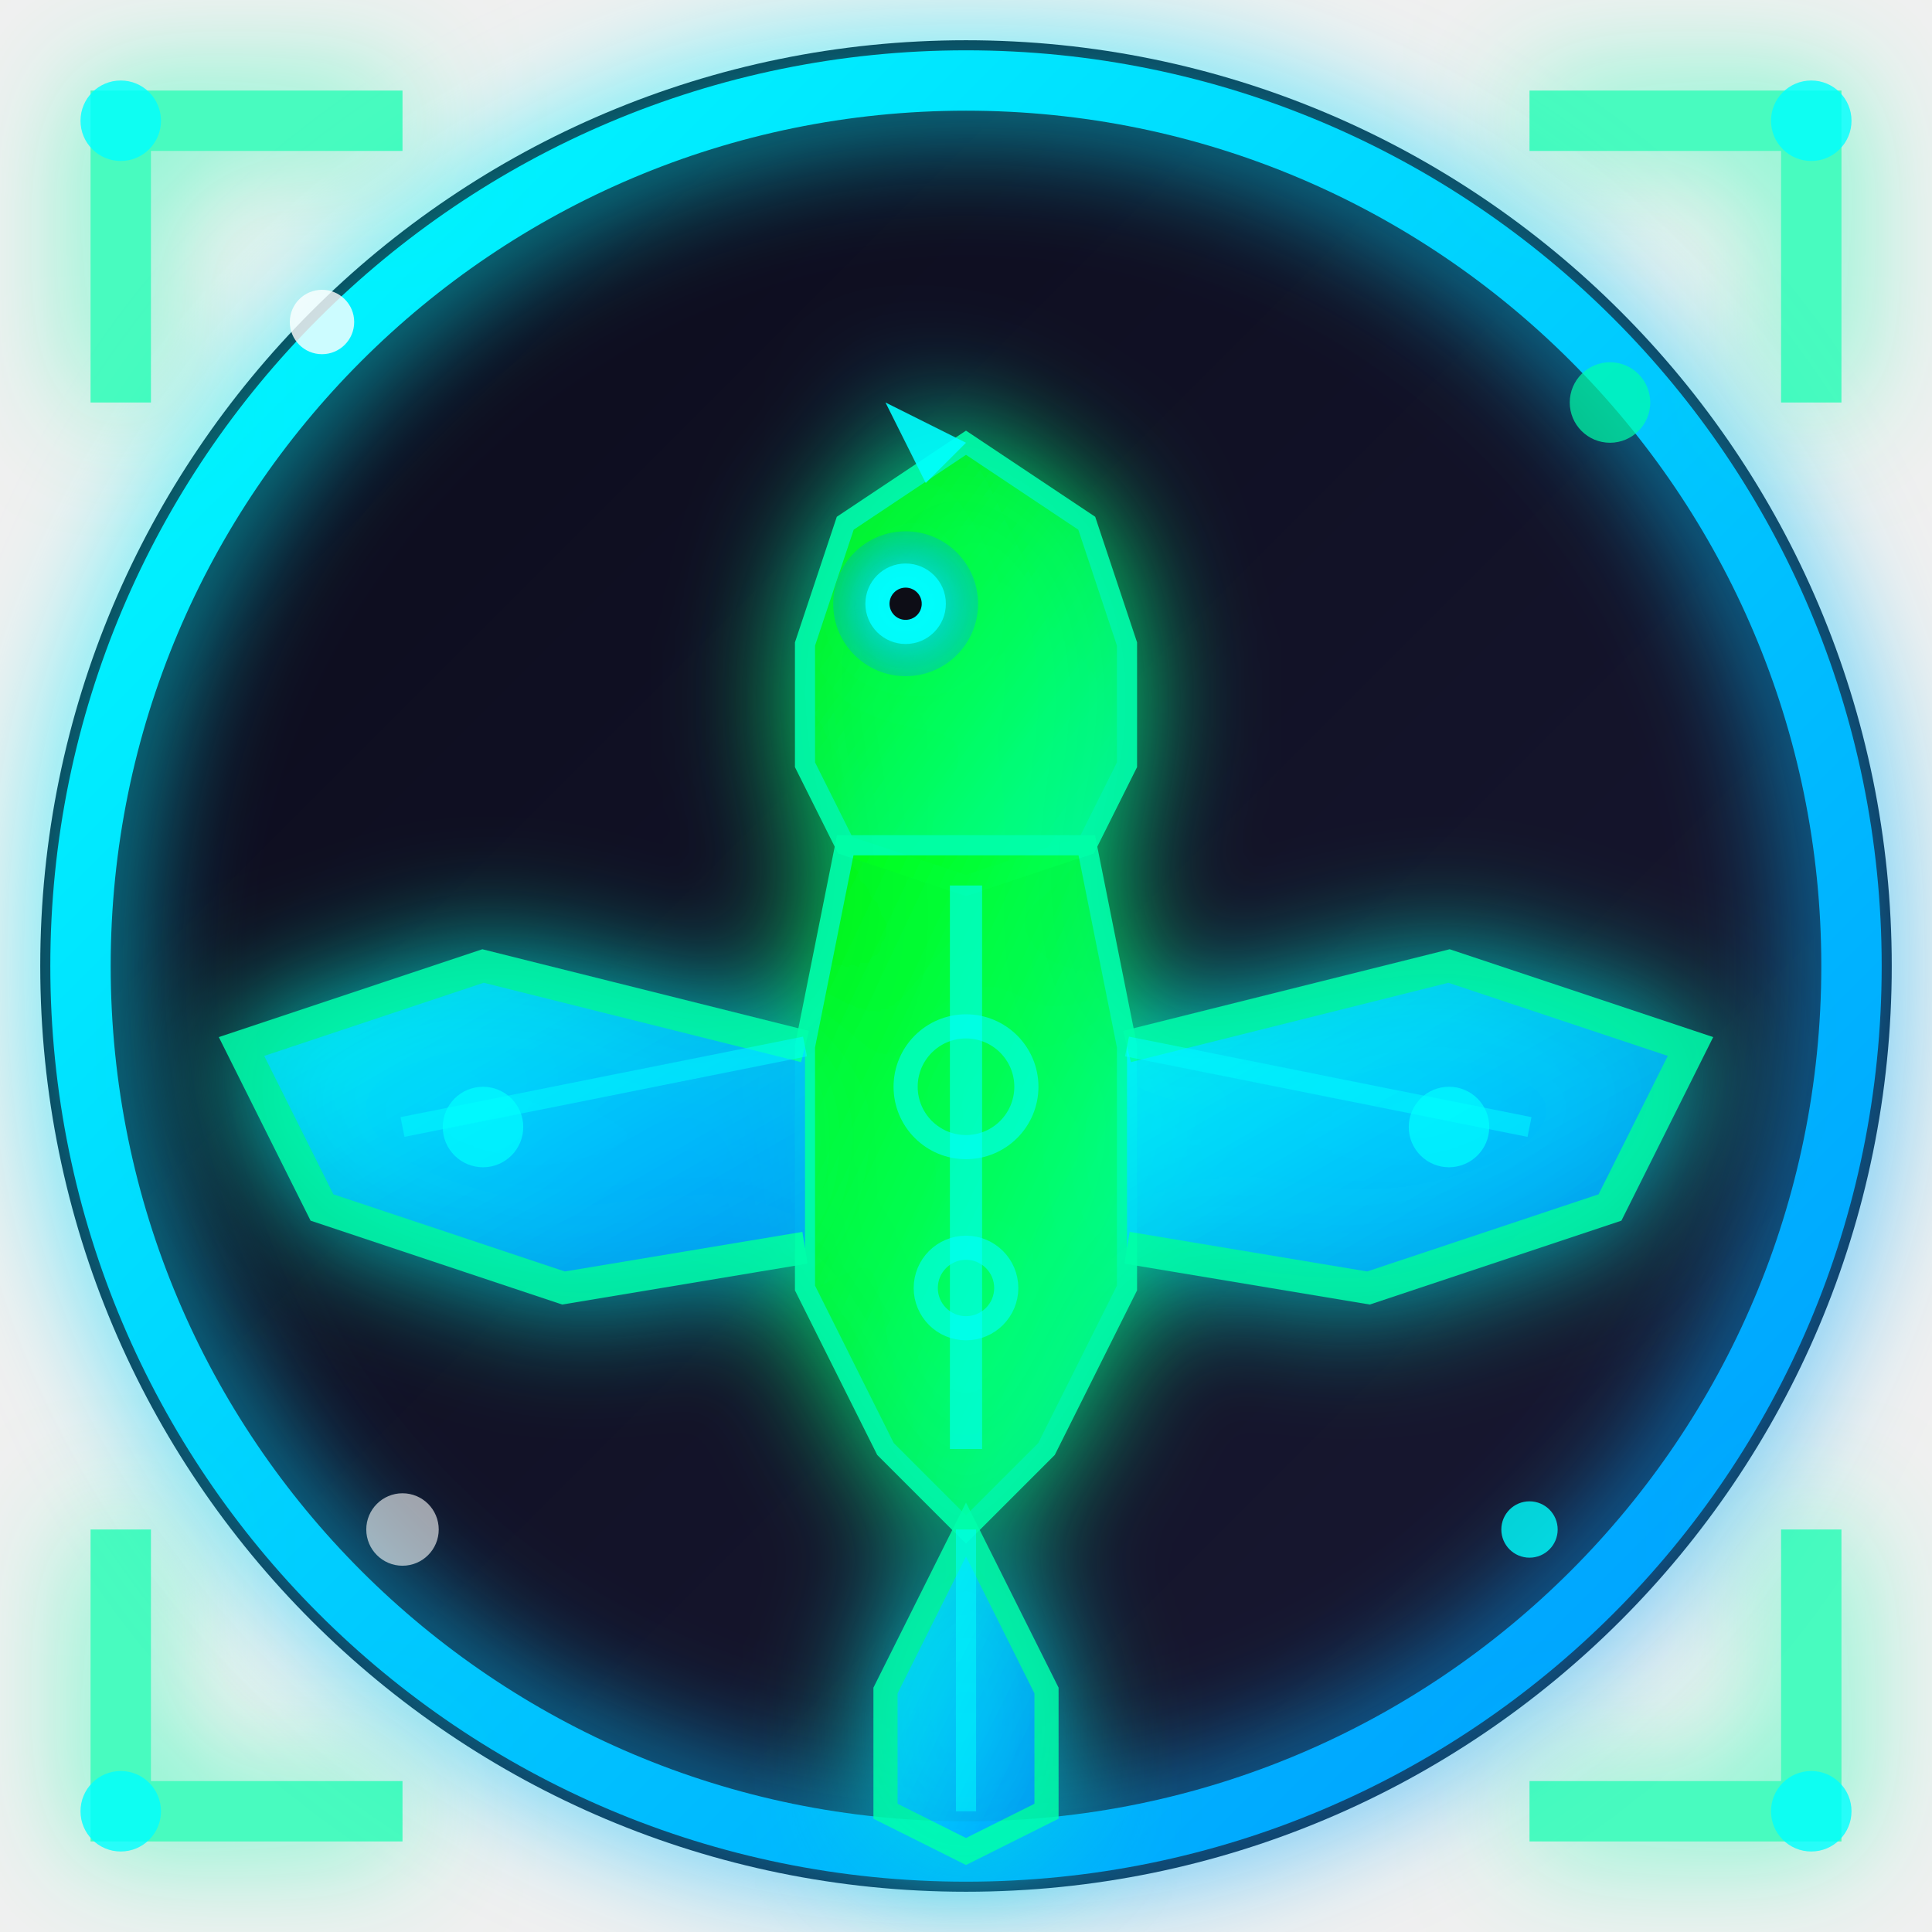
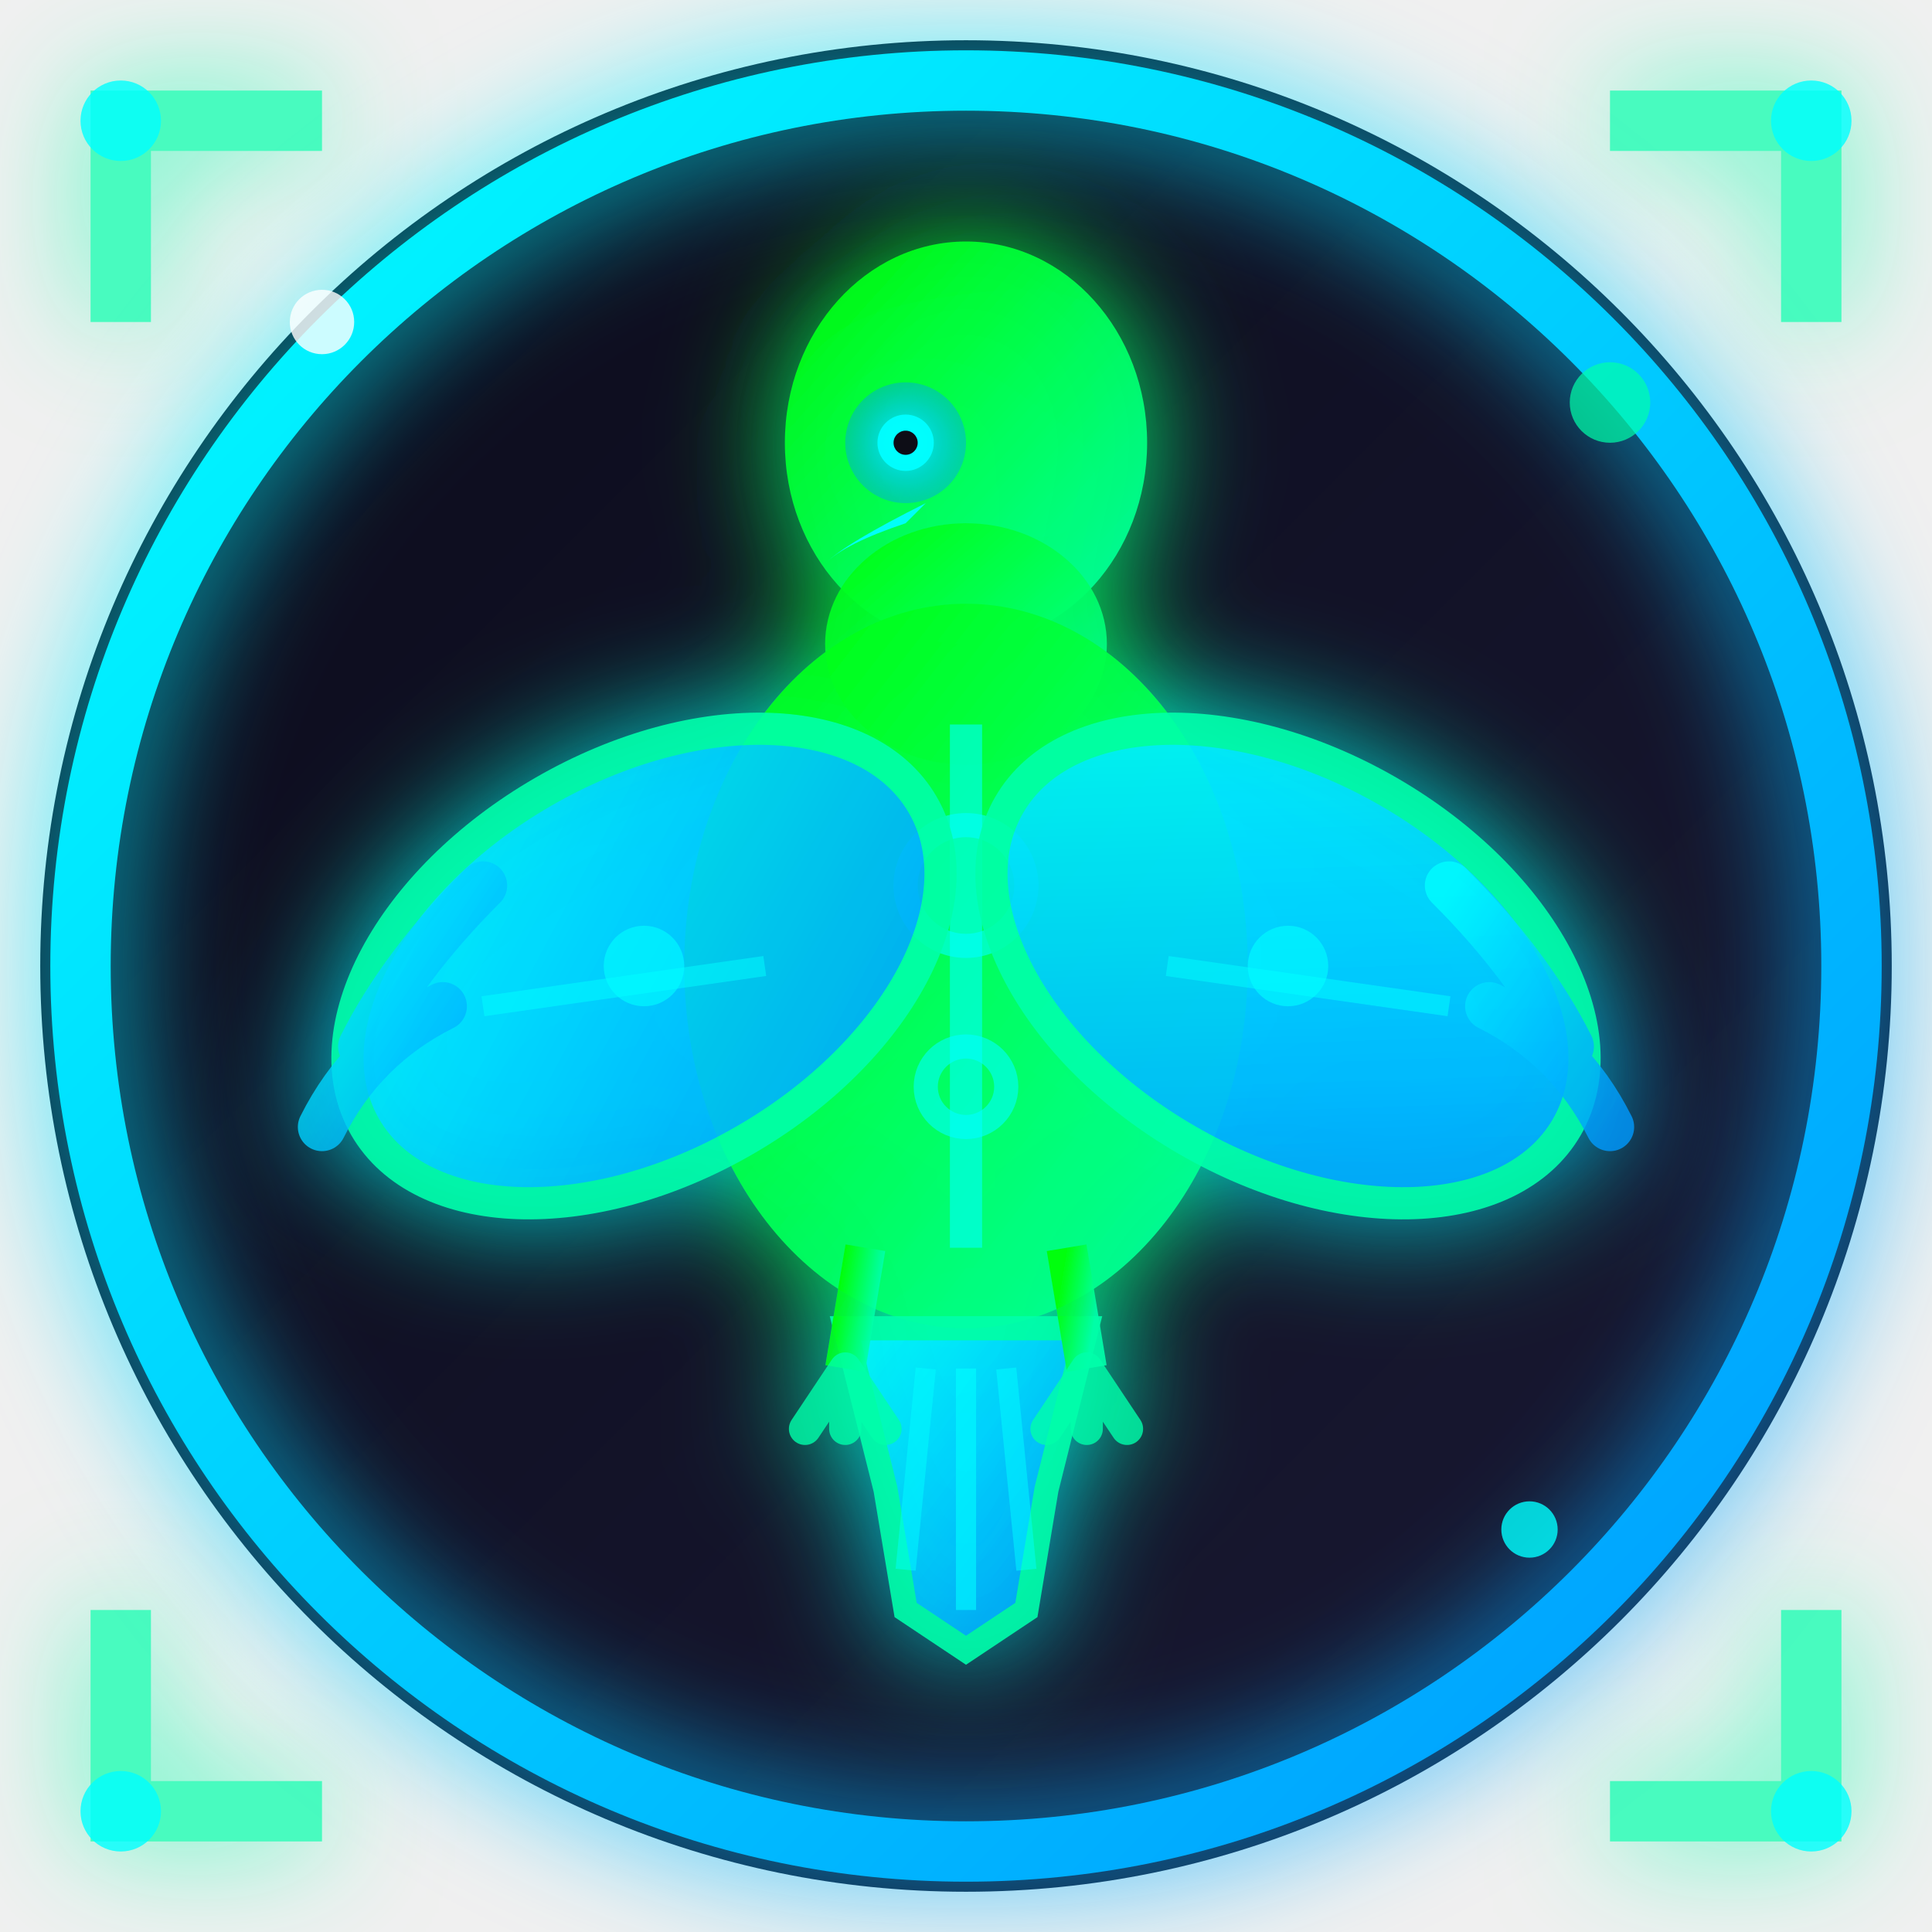
<svg xmlns="http://www.w3.org/2000/svg" width="48" height="48" viewBox="0 0 48 48">
  <defs>
-     <linearGradient id="spaceGrad" x1="0%" y1="0%" x2="100%" y2="100%">
+     <linearGradient id="bg" x1="0%" y1="0%" x2="100%" y2="100%">
      <stop offset="0%" style="stop-color:#0a0a19;stop-opacity:1" />
      <stop offset="100%" style="stop-color:#1a1a35;stop-opacity:1" />
    </linearGradient>
-     <linearGradient id="neonGrn" x1="0%" y1="0%" x2="100%" y2="100%">
+     <linearGradient id="hawkG" x1="0%" y1="0%" x2="100%" y2="100%">
      <stop offset="0%" style="stop-color:#00ff00;stop-opacity:1" />
      <stop offset="100%" style="stop-color:#00ffaa;stop-opacity:1" />
    </linearGradient>
-     <linearGradient id="neonCyn" x1="0%" y1="0%" x2="100%" y2="100%">
+     <linearGradient id="hawkC" x1="0%" y1="0%" x2="100%" y2="100%">
      <stop offset="0%" style="stop-color:#00ffff;stop-opacity:1" />
      <stop offset="100%" style="stop-color:#0099ff;stop-opacity:1" />
    </linearGradient>
-     <radialGradient id="eyeGlw" cx="50%" cy="50%">
+     <radialGradient id="eye" cx="50%" cy="50%">
      <stop offset="0%" style="stop-color:#00ffff;stop-opacity:1" />
-       <stop offset="100%" style="stop-color:#0099ff;stop-opacity:0.3" />
+       <stop offset="100%" style="stop-color:#0099ff;stop-opacity:0.4" />
    </radialGradient>
-     <filter id="glw">
+     <filter id="g">
      <feGaussianBlur stdDeviation="1.5" result="coloredBlur" />
      <feMerge>
        <feMergeNode in="coloredBlur" />
        <feMergeNode in="SourceGraphic" />
      </feMerge>
    </filter>
  </defs>
-   <circle cx="24" cy="24" r="23" fill="url(#spaceGrad)" />
-   <circle cx="24" cy="24" r="22" fill="none" stroke="url(#neonCyn)" stroke-width="1.5" filter="url(#glw)" />
+   <circle cx="24" cy="24" r="23" fill="url(#bg)" />
+   <circle cx="24" cy="24" r="22" fill="none" stroke="url(#hawkC)" stroke-width="1.5" filter="url(#g)" />
  <circle cx="8" cy="8" r="0.8" fill="#ffffff" opacity="0.8" />
  <circle cx="40" cy="10" r="1" fill="#00ffaa" opacity="0.7" />
  <circle cx="38" cy="38" r="0.7" fill="#00ffff" opacity="0.8" />
-   <circle cx="10" cy="38" r="0.9" fill="#ffffff" opacity="0.6" />
-   <g filter="url(#glw)">
-     <path d="M 24 11 L 21 13 L 20 16 L 20 19 L 21 21 L 24 22 L 27 21 L 28 19 L 28 16 L 27 13 Z" fill="url(#neonGrn)" opacity="0.9" stroke="#00ffaa" stroke-width="0.5" />
-     <path d="M 24 11 L 22 10 L 23 12 Z" fill="#00ffff" opacity="0.9" />
-     <circle cx="22.5" cy="15" r="1.8" fill="url(#eyeGlw)" />
-     <circle cx="22.5" cy="15" r="1" fill="#00ffff" opacity="0.9" />
-     <circle cx="22.5" cy="15" r="0.4" fill="#0a0a19" />
-     <path d="M 21 21 L 20 26 L 20 32 L 22 36 L 24 38 L 26 36 L 28 32 L 28 26 L 27 21 Z" fill="url(#neonGrn)" opacity="0.9" stroke="#00ffaa" stroke-width="0.5" />
-     <line x1="24" y1="22" x2="24" y2="36" stroke="#00ffff" stroke-width="0.8" opacity="0.6" />
-     <circle cx="24" cy="27" r="1.5" fill="none" stroke="#00ffff" stroke-width="0.6" opacity="0.6" />
-     <circle cx="24" cy="32" r="1" fill="none" stroke="#00ffff" stroke-width="0.6" opacity="0.6" />
-     <path d="M 20 26 L 12 24 L 6 26 L 8 30 L 14 32 L 20 31" fill="url(#neonCyn)" opacity="0.85" stroke="#00ffaa" stroke-width="0.8" />
-     <line x1="20" y1="26" x2="10" y2="28" stroke="#00ffff" stroke-width="0.5" opacity="0.5" />
-     <circle cx="12" cy="28" r="1" fill="#00ffff" opacity="0.7" />
-     <path d="M 28 26 L 36 24 L 42 26 L 40 30 L 34 32 L 28 31" fill="url(#neonCyn)" opacity="0.85" stroke="#00ffaa" stroke-width="0.8" />
-     <line x1="28" y1="26" x2="38" y2="28" stroke="#00ffff" stroke-width="0.5" opacity="0.5" />
-     <circle cx="36" cy="28" r="1" fill="#00ffff" opacity="0.7" />
-     <path d="M 24 38 L 22 42 L 22 45 L 24 46 L 26 45 L 26 42 Z" fill="url(#neonCyn)" opacity="0.85" stroke="#00ffaa" stroke-width="0.6" />
-     <line x1="24" y1="38" x2="24" y2="45" stroke="#00ffff" stroke-width="0.5" opacity="0.5" />
+   <g transform="translate(24, 24)" filter="url(#g)">
+     <ellipse cx="0" cy="-13" rx="4.5" ry="5" fill="url(#hawkG)" opacity="0.95" />
+     <path d="M -1 -11.5 Q -3 -10.5 -3.5 -10 Q -3 -10.5 -1.5 -11 Z" fill="#00ffff" opacity="0.95" />
+     <circle cx="-1.5" cy="-13" r="1.5" fill="url(#eye)" />
+     <circle cx="-1.5" cy="-13" r="0.7" fill="#00ffff" opacity="0.95" />
+     <circle cx="-1.5" cy="-13" r="0.3" fill="#0a0a19" />
+     <ellipse cx="0" cy="-8" rx="3.5" ry="3" fill="url(#hawkG)" opacity="0.9" />
+     <ellipse cx="0" cy="0" rx="7" ry="9" fill="url(#hawkG)" opacity="0.95" />
+     <line x1="0" y1="-6" x2="0" y2="7" stroke="#00ffff" stroke-width="0.8" opacity="0.6" />
+     <circle cx="0" cy="-2" r="1.5" fill="none" stroke="#00ffff" stroke-width="0.6" opacity="0.6" />
+     <circle cx="0" cy="3" r="1" fill="none" stroke="#00ffff" stroke-width="0.6" opacity="0.6" />
+     <ellipse cx="-8" cy="0" rx="8" ry="5" fill="url(#hawkC)" opacity="0.9" transform="rotate(-30 -8 0)" stroke="#00ffaa" stroke-width="0.8" />
+     <path d="M -12 -2 Q -14 0 -15 2 M -13 1 Q -15 2 -16 4" stroke="url(#hawkC)" stroke-width="1.2" fill="none" opacity="0.8" stroke-linecap="round" />
+     <line x1="-5" y1="0" x2="-12" y2="1" stroke="#00ffff" stroke-width="0.5" opacity="0.5" />
+     <circle cx="-8" cy="0" r="1" fill="#00ffff" opacity="0.6" />
+     <ellipse cx="8" cy="0" rx="8" ry="5" fill="url(#hawkC)" opacity="0.9" transform="rotate(30 8 0)" stroke="#00ffaa" stroke-width="0.8" />
+     <path d="M 12 -2 Q 14 0 15 2 M 13 1 Q 15 2 16 4" stroke="url(#hawkC)" stroke-width="1.2" fill="none" opacity="0.8" stroke-linecap="round" />
+     <line x1="5" y1="0" x2="12" y2="1" stroke="#00ffff" stroke-width="0.5" opacity="0.5" />
+     <circle cx="8" cy="0" r="1" fill="#00ffff" opacity="0.6" />
+     <path d="M -3 9 L -2 13 L -1.5 16 L 0 17 L 1.5 16 L 2 13 L 3 9 Z" fill="url(#hawkC)" opacity="0.9" stroke="#00ffaa" stroke-width="0.6" />
+     <line x1="-1" y1="10" x2="-1.5" y2="15" stroke="#00ffff" stroke-width="0.5" opacity="0.5" />
+     <line x1="0" y1="10" x2="0" y2="16" stroke="#00ffff" stroke-width="0.5" opacity="0.6" />
+     <line x1="1" y1="10" x2="1.5" y2="15" stroke="#00ffff" stroke-width="0.5" opacity="0.5" />
+     <line x1="-2.5" y1="7" x2="-3" y2="10" stroke="url(#hawkG)" stroke-width="1" opacity="0.9" />
+     <path d="M -3 10 L -4 11.5 M -3 10 L -3 11.5 M -3 10 L -2 11.5" stroke="#00ffaa" stroke-width="0.8" opacity="0.8" stroke-linecap="round" />
+     <line x1="2.5" y1="7" x2="3" y2="10" stroke="url(#hawkG)" stroke-width="1" opacity="0.9" />
+     <path d="M 3 10 L 4 11.5 M 3 10 L 3 11.5 M 3 10 L 2 11.5" stroke="#00ffaa" stroke-width="0.8" opacity="0.8" stroke-linecap="round" />
  </g>
-   <g stroke="#00ffaa" stroke-width="1.5" fill="none" opacity="0.7" filter="url(#glw)">
-     <path d="M 3 10 L 3 3 L 10 3" />
-     <path d="M 38 3 L 45 3 L 45 10" />
-     <path d="M 3 38 L 3 45 L 10 45" />
-     <path d="M 45 38 L 45 45 L 38 45" />
+   <g stroke="#00ffaa" stroke-width="1.5" fill="none" opacity="0.7" filter="url(#g)">
+     <path d="M 3 8 L 3 3 L 8 3" />
+     <path d="M 40 3 L 45 3 L 45 8" />
+     <path d="M 3 40 L 3 45 L 8 45" />
+     <path d="M 45 40 L 45 45 L 40 45" />
  </g>
  <g fill="#00ffff" opacity="0.8">
    <circle cx="3" cy="3" r="1" />
    <circle cx="45" cy="3" r="1" />
    <circle cx="3" cy="45" r="1" />
    <circle cx="45" cy="45" r="1" />
  </g>
</svg>
